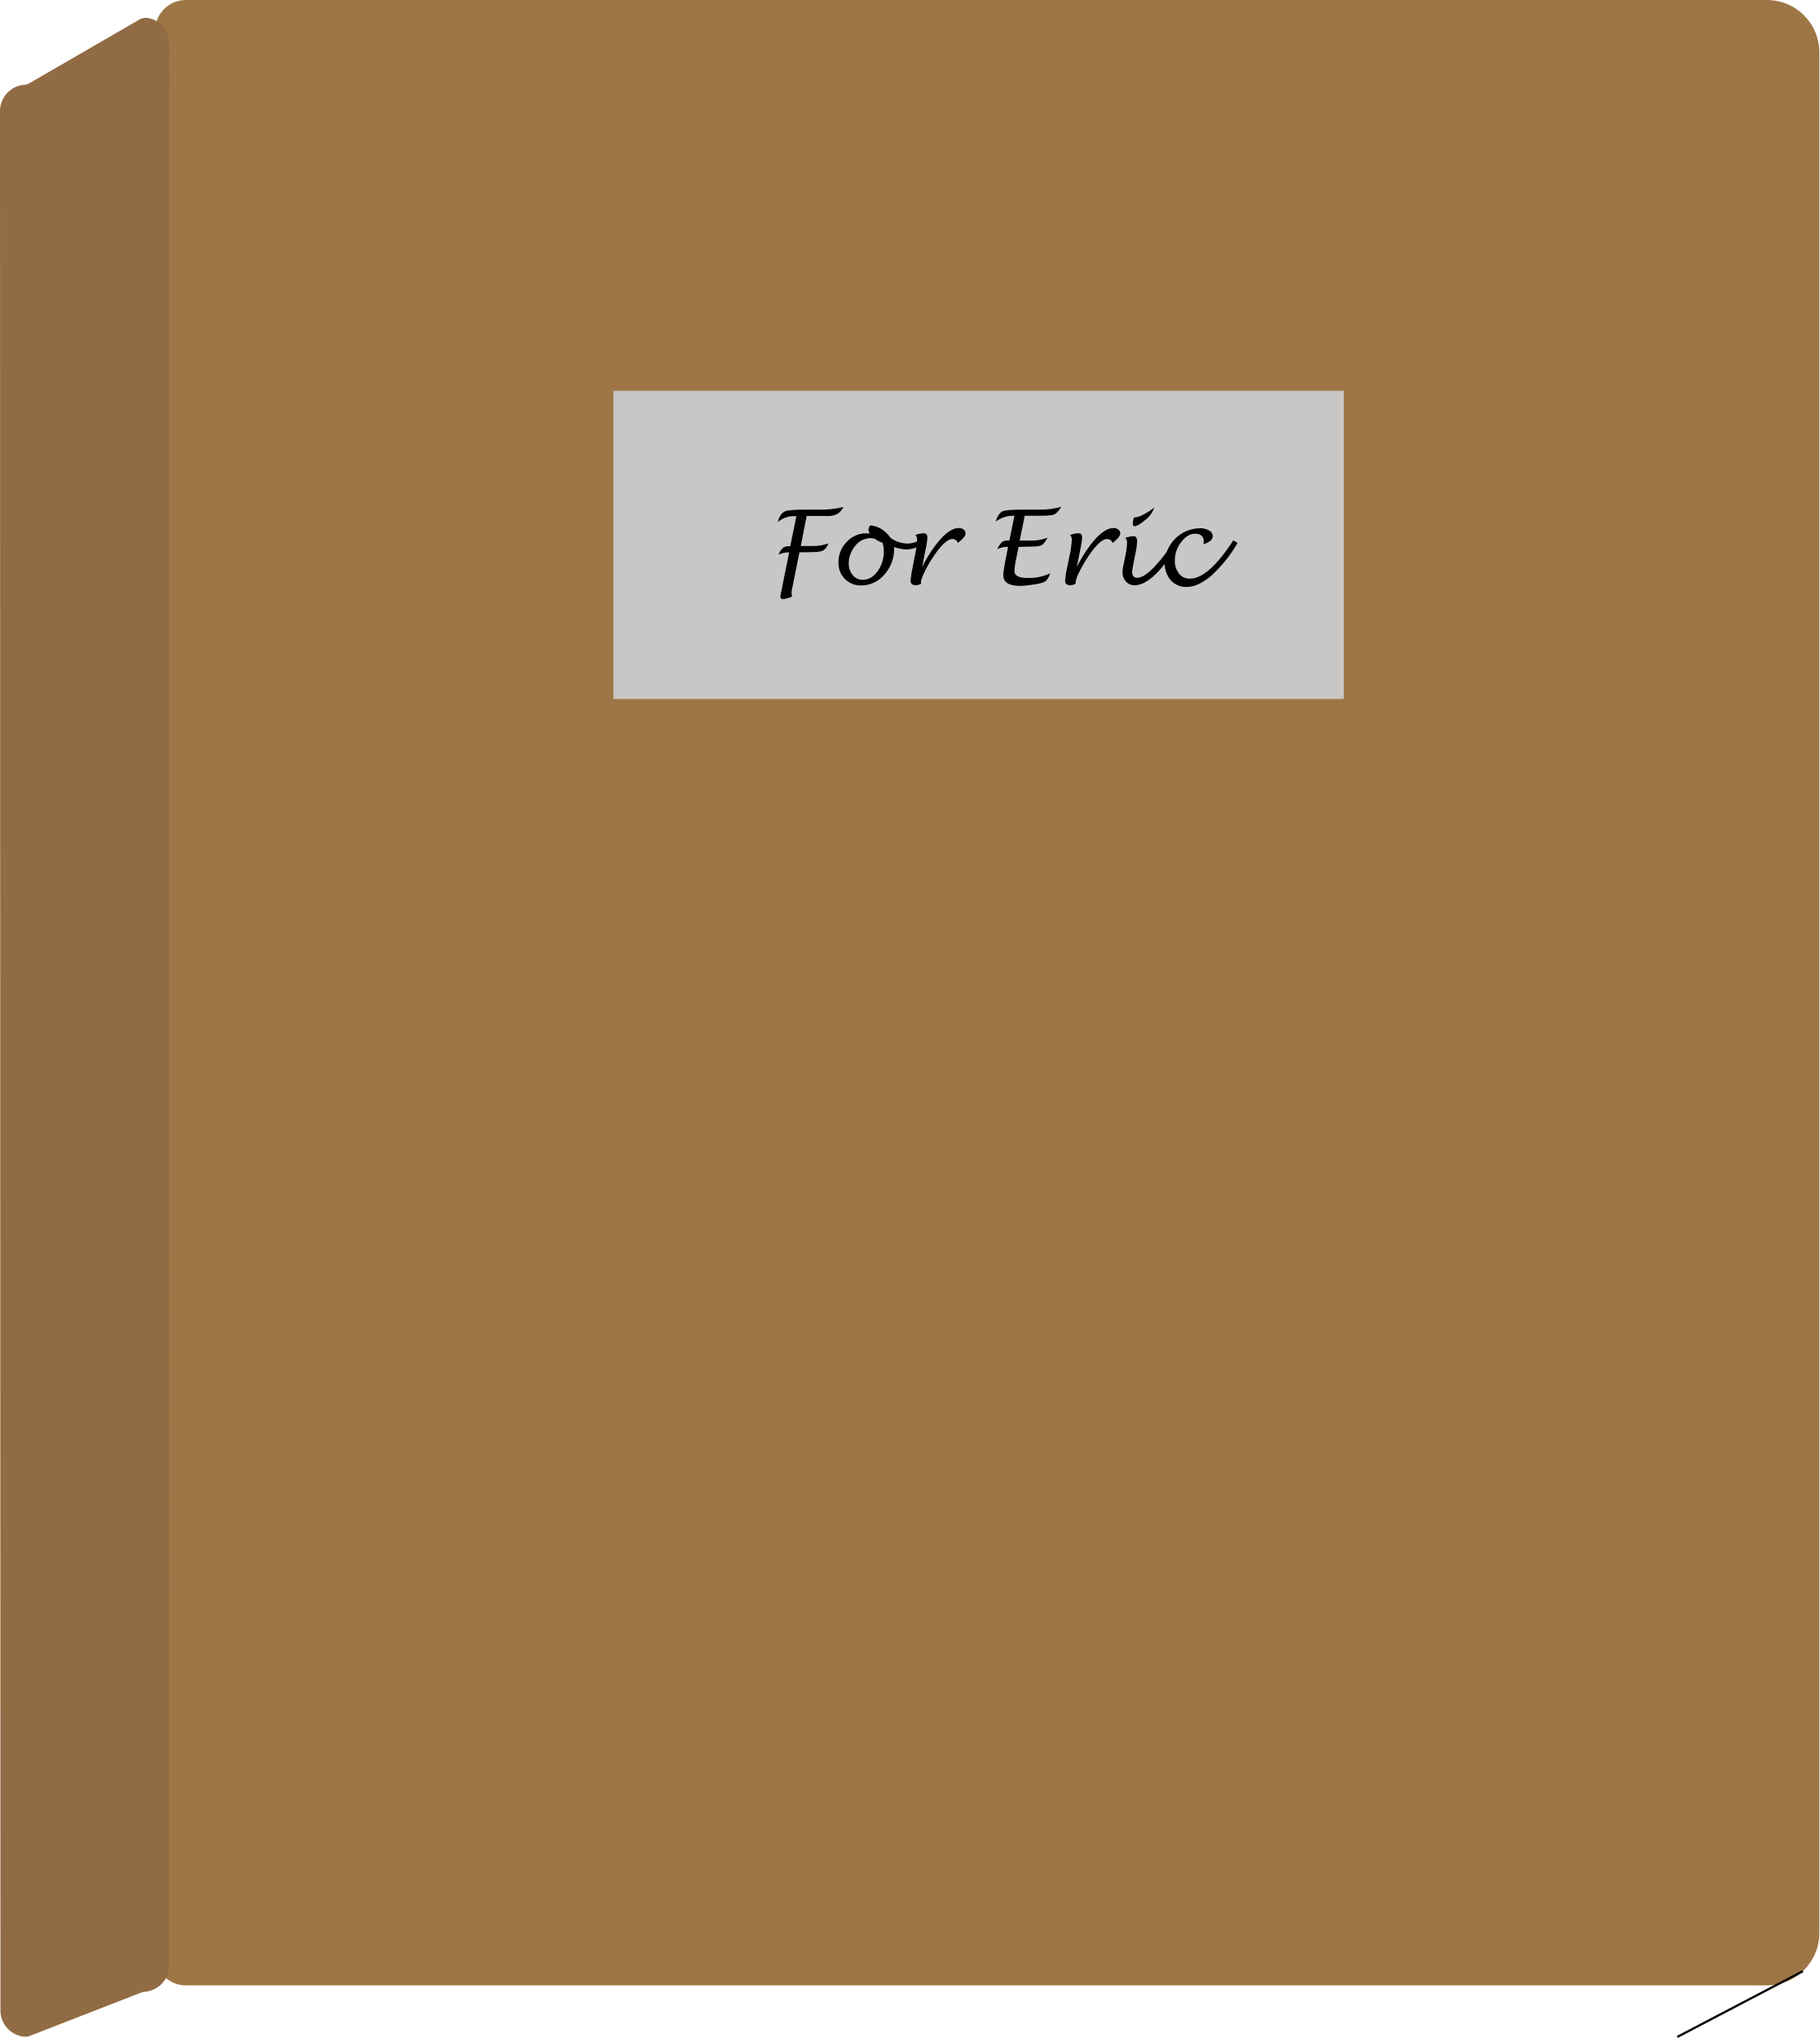
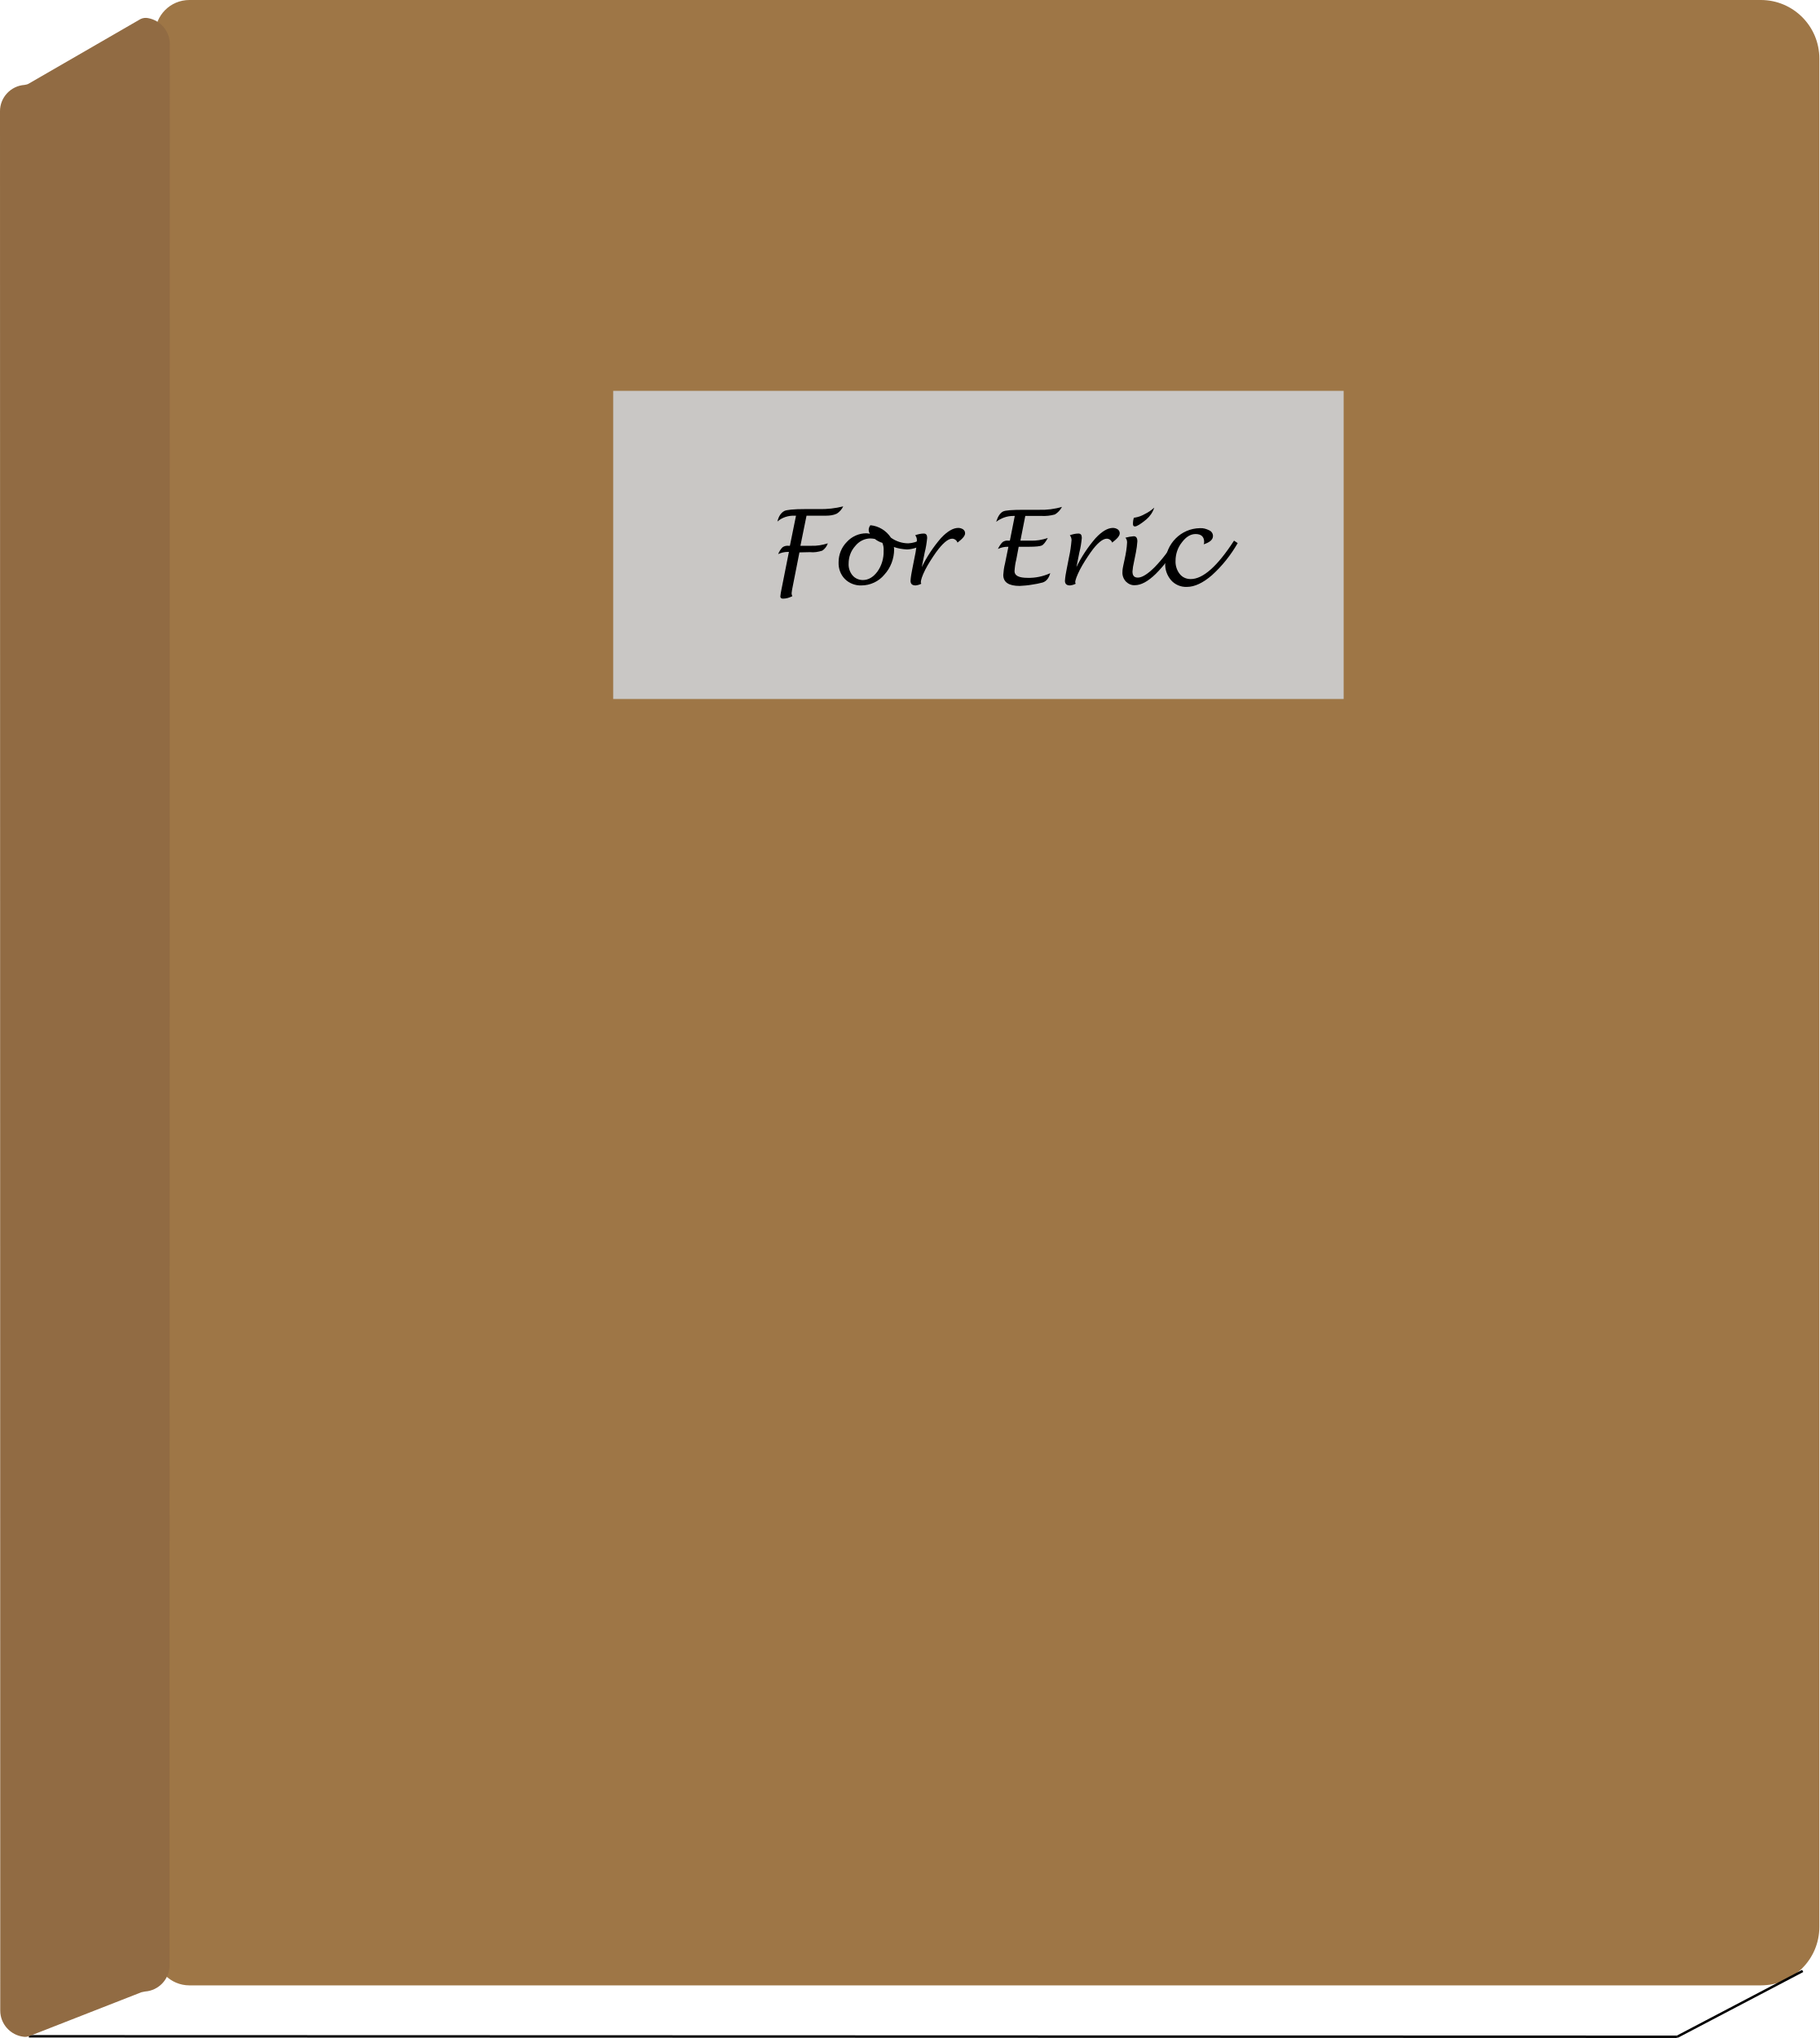
- <svg xmlns="http://www.w3.org/2000/svg" version="1.1" baseProfile="tiny" id="Layer_1" x="0px" y="0px" viewBox="0 0 830.2 929.8" xml:space="preserve">
+ <svg xmlns="http://www.w3.org/2000/svg" version="1.1" baseProfile="tiny" id="Layer_1" x="0px" y="0px" viewBox="0 0 743.5 832.7" xml:space="preserve">
  <g id="Layer_2_1_">
    <g id="Layer_1-2">
-       <path fill="#9E7646" d="M84.8,0h721.5c13.2,0,23.9,10.7,23.9,23.9v858c0,13.2-10.7,23.9-23.9,23.9H84.8c-7.7,0-14-6.3-14-14V14    C70.8,6.3,77,0,84.8,0z" />
-       <path fill="#916B43" d="M64.6,909l-51.4,20c-0.8,0.2-1.5,0.3-2.3,0.2c-6.1-0.7-10.7-5.8-10.7-11.9L0,50.7c0-6.3,4.9-11.6,11.1-12    c0.7-0.1,1.3-0.2,1.9-0.5l51-29.5c1.1-0.5,2.3-0.7,3.5-0.5c5.7,1,9.9,6,9.9,11.8l-0.2,876.7c0,6.3-4.9,11.6-11.2,12    C65.6,908.7,65.1,908.8,64.6,909z" />
-       <line fill="none" stroke="#020202" stroke-miterlimit="10" x1="822.7" y1="899.3" x2="765.4" y2="929.3" />
-       <rect x="279.9" y="178.3" fill="#C9C7C5" width="333.3" height="140.6" />
-       <path d="M364.8,252l-3.2,15.9c-0.2,0.9-0.4,1.9-0.4,2.8c0,0.5,0.1,0.9,0.3,1.4c-1.3,0.7-2.8,1.1-4.2,1.2c-0.8,0-1.2-0.3-1.2-1    c0.1-1,0.2-1.9,0.5-2.9l3.5-17.4h-0.3c-1.5,0-3.1,0.4-4.5,1c0.4-1.2,1.1-2.2,2-3.1c0.8-0.5,1.8-0.8,2.7-0.7h0.6l2.8-13.7h-0.5    c-2.9-0.2-5.8,0.8-8,2.7c0.6-2.4,1.6-4,3.1-4.8c1-0.6,4.3-0.9,9.7-0.9h6c3.8,0.1,7.6-0.3,11.2-1.2c-0.7,1.4-1.7,2.5-3,3.3    c-1.5,0.7-3.1,0.9-4.8,0.8h-2h-7l-2.7,13.7h5c2.6,0.1,5.2-0.3,7.6-1.2c-0.4,1.4-1.3,2.5-2.5,3.3c-1,0.5-2.8,0.7-5.6,0.7L364.8,252    z" />
-       <path d="M407.9,249.6c0,0.3,0.1,0.7,0.1,1c0,4.3-1.6,8.4-4.5,11.6c-2.6,3.1-6.4,4.9-10.5,4.9c-2.8,0.1-5.5-1-7.5-3    c-2-2-3-4.8-2.9-7.6c0-3.5,1.3-6.8,3.8-9.3c2.3-2.5,5.5-3.9,8.8-3.9c0.6,0,1.1,0.1,1.7,0.2c-0.3-0.5-0.5-1.1-0.6-1.7    c0-0.8,0.3-1.5,0.8-2.1c3.7,0.3,6.8,2.2,9.3,5.7c2.3,1.7,5.1,2.6,7.9,2.6c2.1-0.1,4.1-0.7,5.8-1.8l1.1,1.9    c-2.2,1.6-4.8,2.5-7.5,2.6C411.8,250.6,409.8,250.2,407.9,249.6z M402.7,247.6c-1.3-0.4-2.5-1-3.5-1.8c-0.6-0.2-1.3-0.2-2-0.3    c-2.7,0.1-5.3,1.3-6.9,3.5c-1.9,2.2-3,5.1-3,8c-0.1,1.9,0.6,3.9,1.8,5.4c1.2,1.4,2.9,2.2,4.7,2.1c2.6,0,4.8-1.3,6.7-3.9    c1.9-2.7,2.9-6,2.8-9.3C403.3,250,403.1,248.8,402.7,247.6z" />
-       <path d="M420.4,266.3c-0.8,0.4-1.6,0.7-2.5,0.7c-1.6,0-2.4-0.7-2.4-2.1c0.2-1.8,0.4-3.5,0.8-5.3l1.1-5.7c0.6-2.5,0.9-5,1.1-7.6    c0-0.8-0.2-1.6-0.8-2.2c1.3-0.5,2.6-0.8,3.9-0.8c1.1,0,1.6,0.7,1.6,2.1c-0.2,2.2-0.6,4.4-1.1,6.6l-1.3,6.7    c2.3-4.7,5.2-9.2,8.7-13.1c2.9-3.1,5.6-4.7,8-4.7c0.8,0,1.6,0.2,2.2,0.7c0.6,0.4,0.9,1.1,0.9,1.8c0,1.1-1.2,2.5-3.5,4.3    c-0.4-1.1-1.4-1.8-2.5-1.8c-1.9,0-4.4,2.1-7.4,6.2c-1.8,2.5-3.5,5.2-4.9,8c-1.4,2.7-2.1,4.7-2.1,5.8L420.4,266.3z" />
-       <path d="M464.8,249.5l-1.2,5.9c-0.4,1.7-0.6,3.5-0.7,5.2c0,2,2,3.1,5.9,3.1c3.6,0.1,7.1-0.6,10.4-2.1c-0.7,2.3-1.8,3.7-3.4,4.2    c-1.6,0.5-3.3,0.8-5,1c-1.8,0.3-3.7,0.5-5.5,0.5c-5,0-7.5-1.7-7.5-5c0.1-1.7,0.4-3.4,0.7-5.1l1.5-7.7h-0.4c-1.6,0-3.1,0.3-4.5,1    c0.5-1.2,1.2-2.2,2.1-3.2c0.8-0.5,1.7-0.8,2.6-0.7h0.8l2.3-11.3h-0.7c-2.9,0-5.6,1-7.9,2.7c0.8-2.4,1.8-4,3.1-4.7    c1-0.5,4.2-0.8,9.6-0.8h6.8c3.5,0.1,7.1-0.3,10.5-1.3c-1.2,1.9-2.3,3.1-3.2,3.5s-3,0.6-6.1,0.6h-7.4l-2.3,11.3h4.8    c2.7,0.1,5.4-0.3,7.9-1.3c-1,1.9-2,3.1-2.8,3.5s-2.7,0.6-5.7,0.6L464.8,249.5z" />
-       <path d="M490.9,266.3c-0.8,0.4-1.6,0.7-2.5,0.7c-1.6,0-2.4-0.7-2.4-2.1c0.2-1.8,0.4-3.5,0.8-5.3l1.2-5.7c0.6-2.5,0.9-5,1.1-7.6    c0-0.8-0.2-1.6-0.8-2.2c1.3-0.5,2.6-0.8,3.9-0.8c1.1,0,1.6,0.7,1.6,2.1c-0.2,2.2-0.6,4.4-1.1,6.6l-1.3,6.7    c2.3-4.7,5.2-9.2,8.7-13.1c2.9-3.1,5.6-4.7,8-4.7c0.8,0,1.6,0.2,2.2,0.7c0.6,0.4,0.9,1.1,0.9,1.8c0,1.1-1.2,2.5-3.5,4.3    c-0.4-1.1-1.4-1.8-2.5-1.8c-1.9,0-4.4,2.1-7.4,6.2c-1.8,2.5-3.4,5.2-4.9,8c-1.4,2.7-2.1,4.7-2.1,5.8L490.9,266.3z" />
-       <path d="M537.9,247.7c-2.8,5.2-6.3,10-10.5,14.2c-3.5,3.4-6.7,5.1-9.5,5.1c-1.6,0.1-3.1-0.5-4.1-1.7c-1.1-1.2-1.6-2.8-1.6-4.4    c0.1-1.1,0.2-2.2,0.5-3.3l0.5-2.5c0.6-2.5,1-5.1,1.1-7.7c0-0.8-0.3-1.5-0.8-2.1c1.2-0.3,2.5-0.6,3.7-0.7c1.1,0,1.7,0.8,1.7,2.4    c-0.1,1.7-0.3,3.4-0.7,5.1l-0.9,4.5c-0.3,1.4-0.5,2.8-0.7,4.2c0,1.9,0.8,2.8,2.4,2.8c1.9,0,4.5-1.6,7.6-4.8    c3.5-3.7,6.6-7.8,9.2-12.2L537.9,247.7z M517.5,236.1h0.3c1.6-0.2,3.1-0.8,4.4-1.6c1.6-0.8,3.1-1.8,4.5-3    c-0.7,2.1-1.9,3.9-3.6,5.3c-2.6,2.2-4.4,3.3-5.3,3.3c-0.6,0-0.9-0.4-0.9-1.1C516.9,238,517.1,237.1,517.5,236.1z" />
-       <path d="M564.7,247.7c-3.1,5.5-7.1,10.4-11.7,14.7c-4.1,3.6-8,5.4-11.5,5.4c-2.7,0.1-5.3-1-7.2-3c-1.9-2.2-2.9-5-2.8-7.9    c0.2-8.7,7.2-15.7,15.9-15.9c1.5-0.1,3,0.3,4.3,1c1,0.5,1.6,1.4,1.7,2.5c0,1.7-1.4,2.9-4.3,3.8c0.1-0.3,0.2-0.7,0.2-1.1    c0-2.5-1.3-3.7-4-3.7c-2.3,0-4.4,1.3-6.3,3.8c-1.9,2.4-2.9,5.3-2.9,8.4c-0.1,2.2,0.6,4.3,1.9,6c1.2,1.5,3.1,2.4,5,2.3    c5.6,0,12.2-5.8,19.8-17.5L564.7,247.7z" />
+       <line fill="none" stroke="#020202" stroke-miterlimit="10" x1="11.8" y1="832" x2="685.4" y2="832.2" />
+       <path fill="#9E7646" d="M77.4,0h642.2c13.2,0,23.9,10.7,23.9,23.9c0,0,0,0,0,0v763.4c0,13.2-10.7,23.9-23.9,23.9H77.4    c-7.7,0-14-6.3-14-14V14C63.4,6.3,69.6,0,77.4,0z" />
+       <path fill="#916B43" d="M57.8,814l-46,18c-0.7,0.2-1.4,0.3-2.1,0.2c-5.4-0.6-9.6-5.2-9.6-10.7L0,45.4c0-5.6,4.4-10.3,10-10.7    c0.6-0.1,1.2-0.2,1.7-0.5L57.4,7.8c1-0.5,2.1-0.6,3.1-0.4c5.1,0.9,8.9,5.4,8.9,10.6L69.3,803c0,5.6-4.4,10.3-10,10.7    C58.8,813.8,58.3,813.9,57.8,814z" />
+       <line fill="none" stroke="#020202" stroke-miterlimit="10" x1="736.7" y1="805.3" x2="685.4" y2="832.2" />
+       <rect x="250.6" y="159.7" fill="#C9C7C5" width="298.5" height="125.9" />
+       <path d="M326.7,225.7l-2.8,14.2c-0.2,0.8-0.3,1.7-0.4,2.5c0,0.4,0.1,0.8,0.3,1.2c-1.2,0.6-2.5,1-3.8,1c-0.7,0-1.1-0.3-1.1-0.9    c0.1-0.9,0.2-1.7,0.4-2.6l3.1-15.6H322c-1.4,0-2.7,0.3-4,0.9c0.4-1,1-2,1.8-2.8c0.7-0.5,1.6-0.7,2.5-0.6h0.5l2.5-12.3h-0.5    c-2.6-0.1-5.2,0.7-7.1,2.4c0.5-2.2,1.5-3.6,2.8-4.3c0.9-0.5,3.8-0.8,8.7-0.8h5.4c3.4,0.1,6.8-0.3,10-1.1c-0.6,1.2-1.5,2.3-2.7,3    c-1.3,0.6-2.8,0.8-4.3,0.8h-1.8h-6.2l-2.5,12.3h4.4c2.3,0.1,4.6-0.3,6.8-1c-0.4,1.2-1.2,2.3-2.3,3c-1.6,0.5-3.3,0.8-5,0.6    L326.7,225.7z" />
+       <path d="M365.3,223.5c0,0.3,0.1,0.6,0.1,0.9c0,3.8-1.4,7.6-4,10.4c-2.3,2.8-5.8,4.4-9.4,4.4c-2.5,0.1-5-0.9-6.7-2.6    c-1.8-1.8-2.7-4.3-2.6-6.9c0-3.1,1.2-6.1,3.4-8.3c2-2.2,4.9-3.5,7.9-3.5c0.5,0,1,0.1,1.5,0.2c-0.3-0.5-0.5-1-0.5-1.6    c0-0.7,0.3-1.4,0.7-1.9c3.4,0.3,6.5,2.2,8.4,5.1c2.1,1.5,4.6,2.3,7.1,2.3c1.8-0.1,3.6-0.6,5.2-1.6l1,1.8c-1.9,1.4-4.3,2.2-6.7,2.3    C368.7,224.4,367,224.1,365.3,223.5z M360.6,221.8c-1.1-0.3-2.2-0.9-3.1-1.6c-0.6-0.1-1.2-0.2-1.8-0.2c-2.4,0-4.7,1.2-6.2,3.1    c-1.8,2-2.7,4.5-2.7,7.2c-0.1,1.7,0.5,3.5,1.6,4.8c1,1.2,2.6,1.9,4.2,1.9c2.3,0,4.3-1.2,6-3.5c1.7-2.4,2.6-5.4,2.5-8.4    C361.2,223.9,361,222.8,360.6,221.8z" />
+       <path d="M376.5,238.5c-0.7,0.4-1.5,0.6-2.3,0.7c-1.4,0-2.1-0.6-2.1-1.9c0.1-1.6,0.4-3.2,0.7-4.7l1-5.1c0.5-2.2,0.8-4.5,0.9-6.8    c0-0.7-0.2-1.4-0.7-2c1.1-0.4,2.3-0.7,3.5-0.7c1,0,1.4,0.6,1.4,1.8c-0.2,2-0.5,4-1,5.9l-1.2,6c2.1-4.3,4.7-8.2,7.8-11.8    c2.6-2.8,5-4.2,7.1-4.2c0.7,0,1.4,0.2,2,0.6c0.5,0.4,0.8,0.9,0.8,1.6c0,1-1,2.2-3.1,3.8c-0.3-0.9-1.2-1.6-2.2-1.6    c-1.7,0-3.9,1.9-6.6,5.6c-1.6,2.3-3.1,4.6-4.4,7.1c-1.2,2.4-1.8,4.2-1.8,5.2L376.5,238.5z" />
+       <path d="M416.3,223.4l-1,5.3c-0.4,1.5-0.6,3.1-0.7,4.7c0,1.8,1.8,2.7,5.3,2.7c3.2,0.1,6.4-0.6,9.3-1.9c-0.6,2.1-1.6,3.3-3.1,3.8    c-1.5,0.4-3,0.7-4.5,0.9c-1.6,0.3-3.3,0.4-4.9,0.5c-4.5,0-6.7-1.5-6.7-4.5c0.1-1.5,0.3-3.1,0.7-4.6l1.4-6.9h-0.3    c-1.4,0-2.7,0.3-4,0.9c0.5-1,1.1-2,1.9-2.8c0.7-0.5,1.5-0.7,2.3-0.6h0.7l2-10.1h-0.6c-2.6,0-5,0.9-7,2.4c0.7-2.2,1.6-3.6,2.8-4.2    c0.9-0.5,3.8-0.7,8.6-0.7h6.1c3.2,0.1,6.4-0.3,9.4-1.2c-0.7,1.3-1.7,2.4-2.9,3.1c-1.8,0.5-3.6,0.7-5.5,0.6h-6.6l-2,10.1h4.1    c2.4,0.1,4.8-0.3,7.1-1.1c-0.9,1.7-1.8,2.8-2.5,3.1s-2.4,0.5-5.1,0.5L416.3,223.4z" />
+       <path d="M439.6,238.5c-0.7,0.4-1.5,0.6-2.3,0.7c-1.4,0-2.1-0.6-2.1-1.9c0.1-1.6,0.4-3.2,0.7-4.7l1-5.1c0.5-2.2,0.8-4.5,1-6.8    c0-0.7-0.2-1.4-0.7-2c1.1-0.4,2.3-0.7,3.5-0.7c1,0,1.4,0.6,1.4,1.8c-0.2,2-0.5,4-1,5.9l-1.2,6c2.1-4.3,4.7-8.2,7.8-11.8    c2.6-2.8,5-4.2,7.1-4.2c0.7,0,1.4,0.2,2,0.6c0.5,0.4,0.8,0.9,0.8,1.6c0,1-1,2.2-3.1,3.8c-0.3-0.9-1.2-1.6-2.2-1.6    c-1.7,0-4,1.9-6.6,5.6c-1.6,2.3-3.1,4.6-4.4,7.1c-1.2,2.4-1.9,4.2-1.9,5.2L439.6,238.5z" />
+       <path d="M481.7,221.8c-2.5,4.7-5.7,9-9.4,12.7c-3.2,3.1-6,4.6-8.5,4.6c-1.4,0.1-2.7-0.5-3.7-1.5c-1-1.1-1.5-2.5-1.4-3.9    c0-1,0.2-2,0.4-2.9l0.5-2.3c0.5-2.3,0.9-4.6,1-6.9c0-0.7-0.2-1.4-0.7-1.9c1.1-0.3,2.2-0.5,3.4-0.6c1,0,1.5,0.7,1.5,2.1    c-0.1,1.5-0.3,3-0.6,4.5l-0.8,4c-0.3,1.2-0.5,2.5-0.6,3.8c0,1.7,0.7,2.5,2.2,2.5c1.7,0,4-1.4,6.9-4.3c3.2-3.3,6-7,8.3-11    L481.7,221.8z M463.4,211.5h0.3c1.4-0.2,2.8-0.7,4-1.4c1.5-0.7,2.8-1.6,4-2.7c-0.6,1.9-1.7,3.5-3.2,4.8c-2.3,1.9-3.9,2.9-4.7,2.9    c-0.5,0-0.8-0.3-0.8-1C463,213.2,463.1,212.3,463.4,211.5L463.4,211.5z" />
+       <path d="M505.8,221.9c-2.8,4.9-6.4,9.4-10.5,13.1c-3.7,3.2-7.1,4.8-10.3,4.8c-2.4,0.1-4.8-0.9-6.4-2.7c-1.7-2-2.6-4.5-2.4-7.1    c0.2-7.8,6.4-14.1,14.2-14.2c1.3-0.1,2.6,0.3,3.8,0.9c0.9,0.4,1.5,1.3,1.5,2.3c0,1.5-1.3,2.6-3.8,3.4c0.1-0.3,0.2-0.6,0.2-0.9    c0-2.2-1.2-3.3-3.5-3.3c-2,0-3.9,1.1-5.6,3.4c-1.7,2.1-2.6,4.8-2.6,7.5c-0.1,1.9,0.5,3.9,1.7,5.4c1.1,1.4,2.7,2.1,4.5,2.1    c5,0,10.9-5.2,17.7-15.7L505.8,221.9z" />
    </g>
  </g>
</svg>
